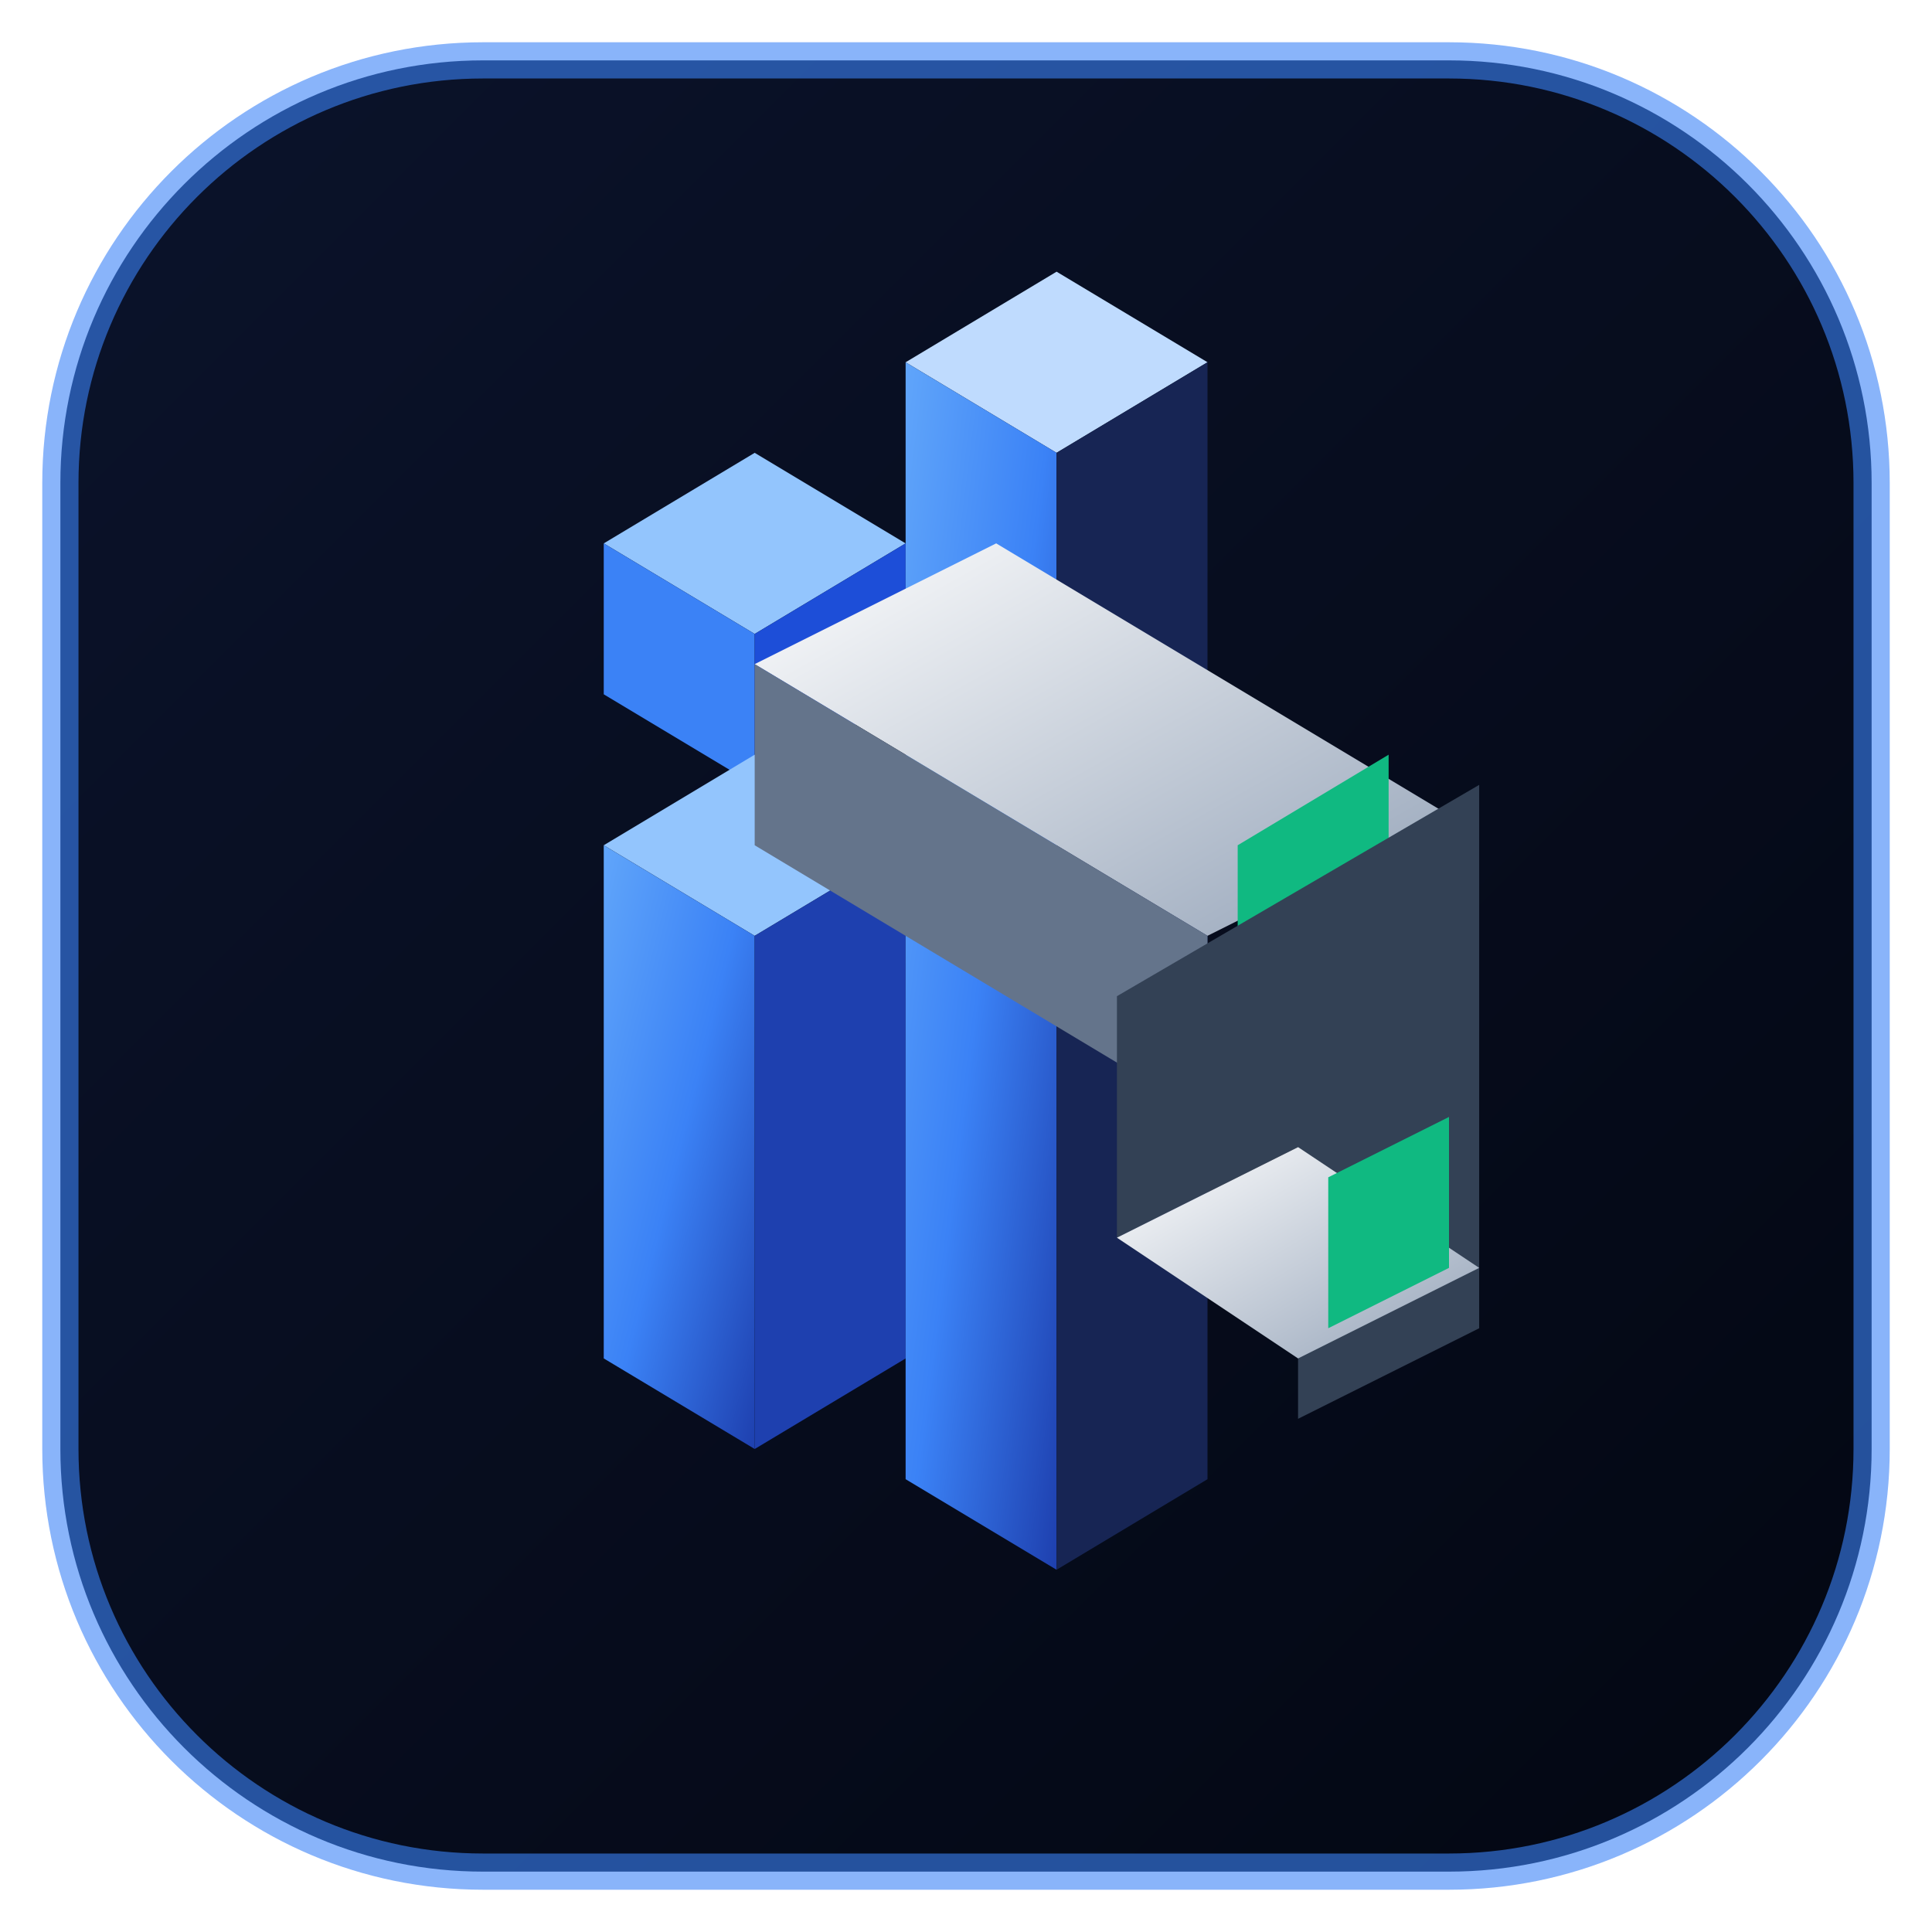
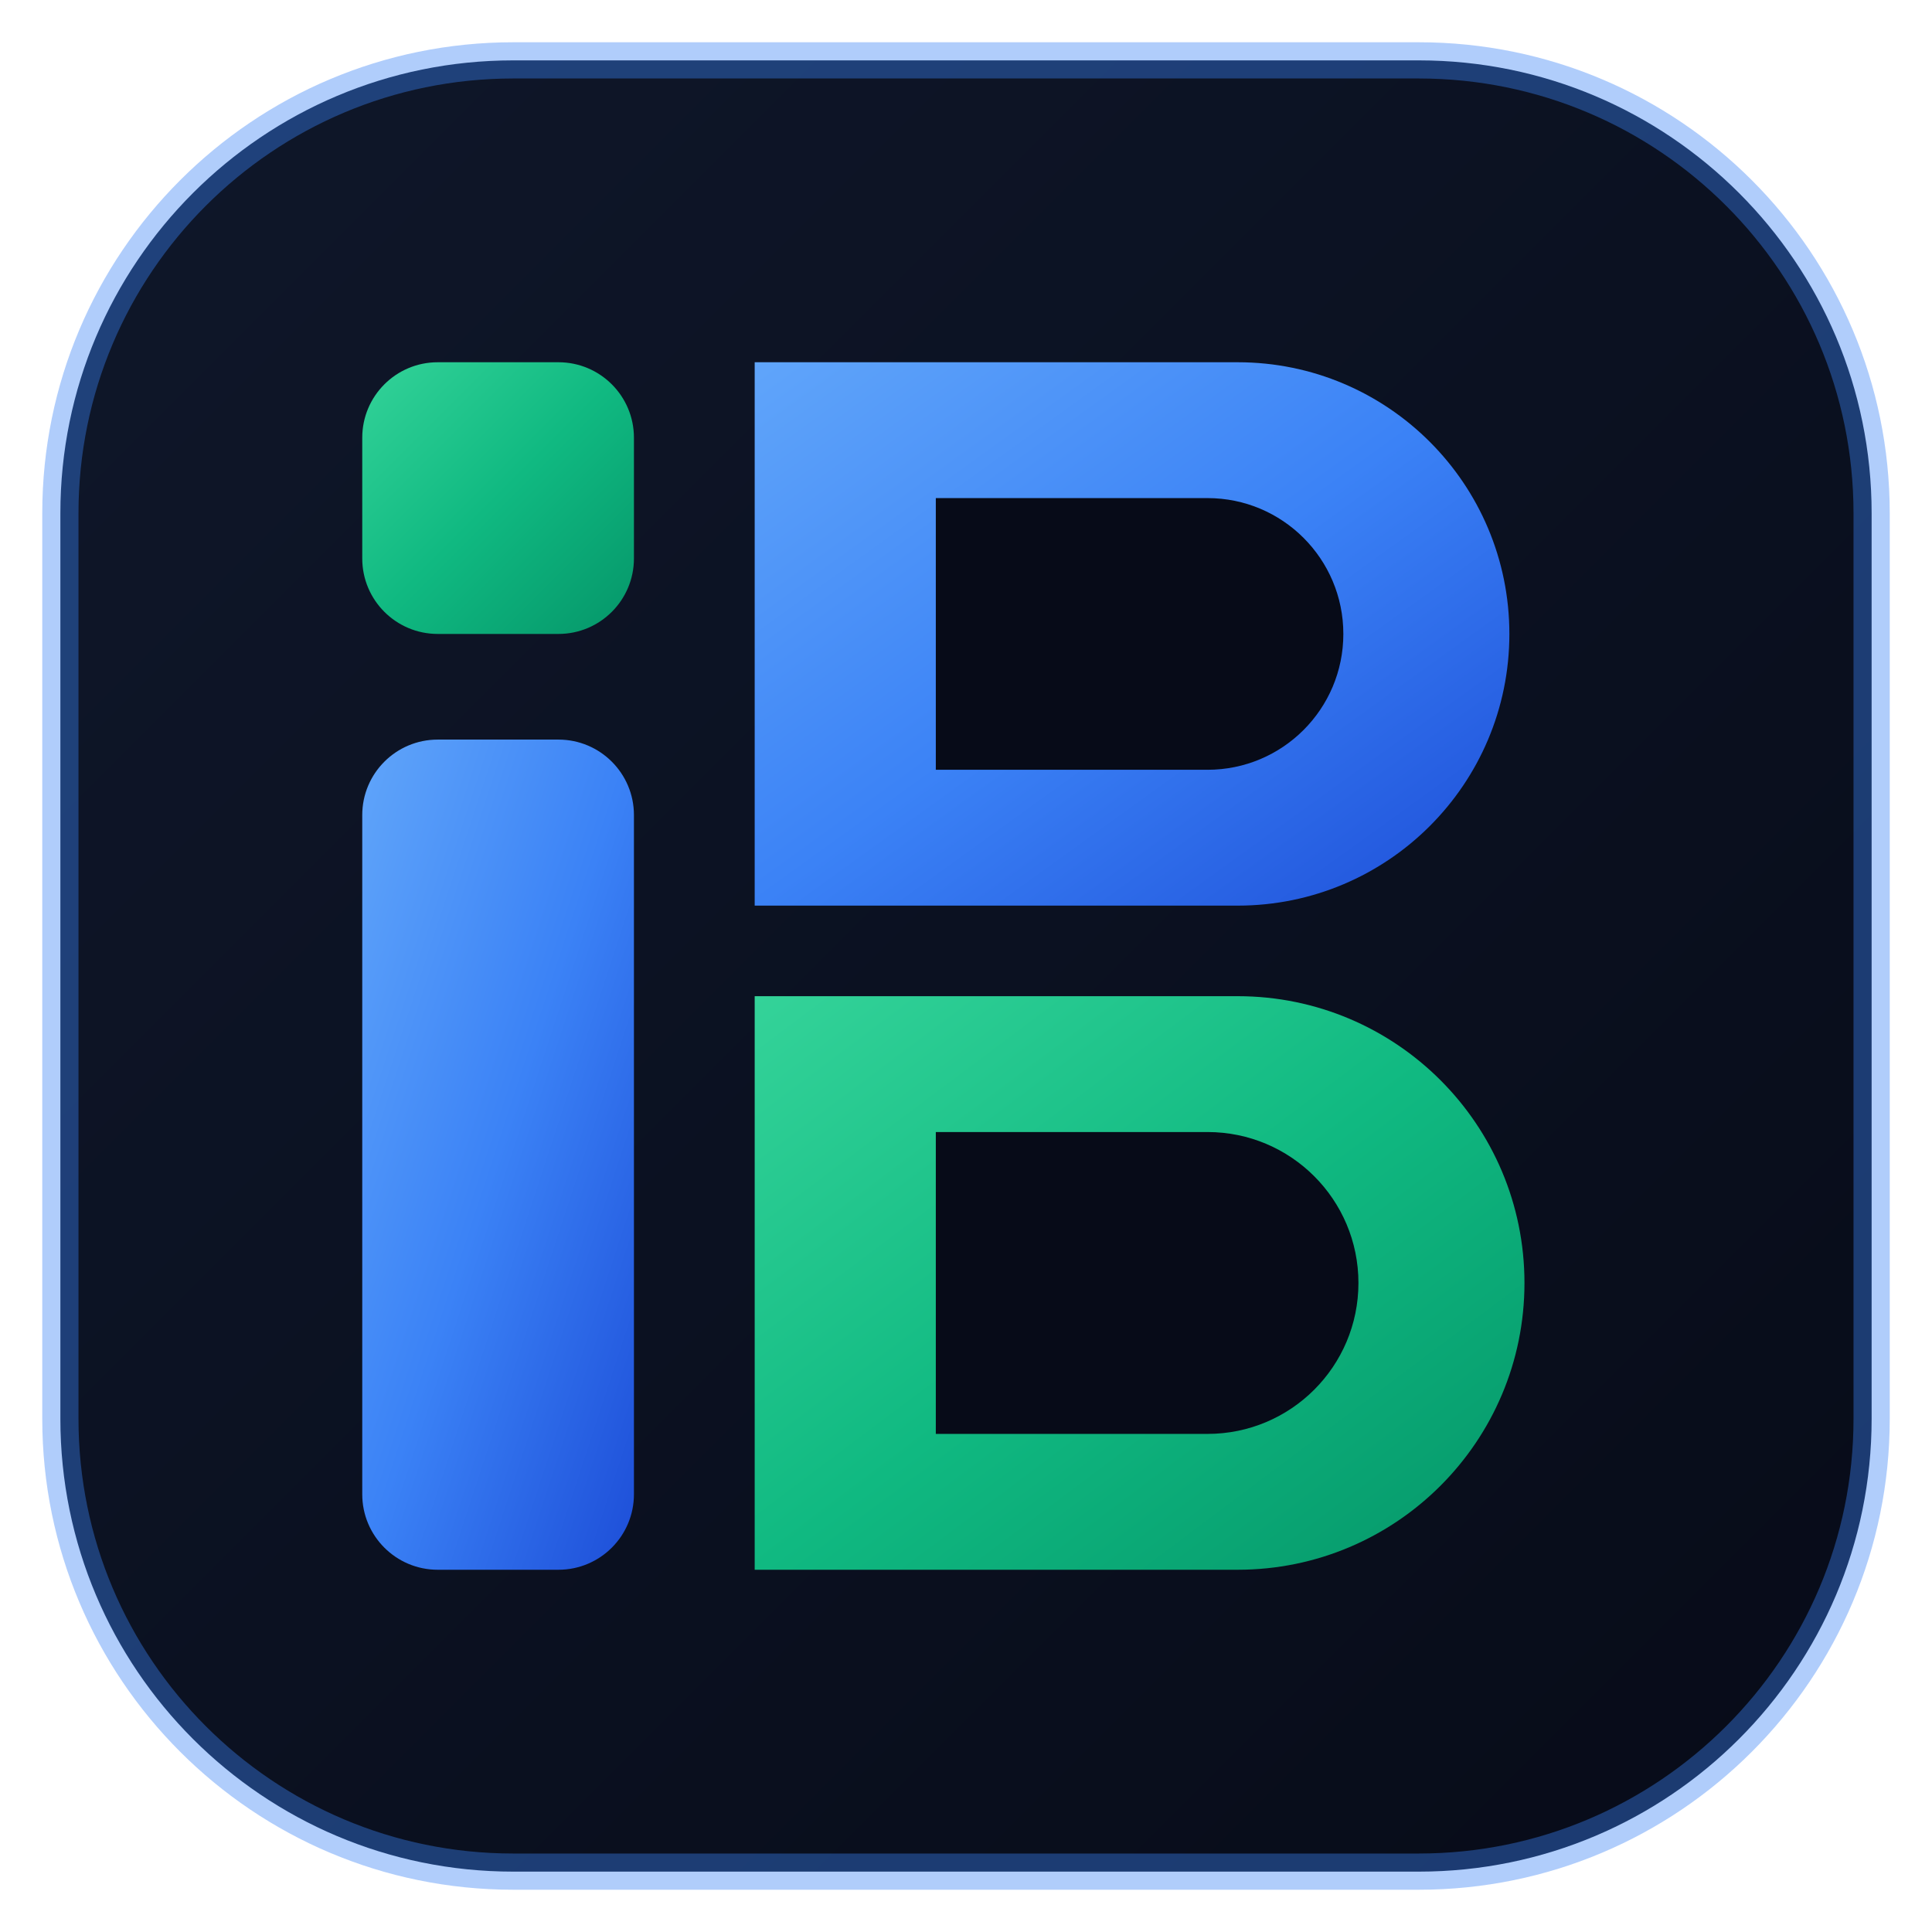
<svg xmlns="http://www.w3.org/2000/svg" viewBox="0 0 64 64" width="64" height="64">
  <defs>
    <linearGradient id="favBg" x1="0%" y1="0%" x2="100%" y2="100%">
-       <stop offset="0%" stop-color="#0B132B" />
-       <stop offset="100%" stop-color="#030712" />
+       <stop offset="0%" stop-color="#0F172A" />
+       <stop offset="100%" stop-color="#070B18" />
    </linearGradient>
    <linearGradient id="favCobalt" x1="0%" y1="0%" x2="100%" y2="100%">
      <stop offset="0%" stop-color="#60A5FA" />
      <stop offset="50%" stop-color="#3B82F6" />
-       <stop offset="100%" stop-color="#1E40AF" />
+       <stop offset="100%" stop-color="#1D4ED8" />
    </linearGradient>
-     <linearGradient id="favTi" x1="0%" y1="0%" x2="100%" y2="100%">
-       <stop offset="0%" stop-color="#FFFFFF" />
-       <stop offset="100%" stop-color="#94A3B8" />
+     <linearGradient id="favEmerald" x1="0%" y1="0%" x2="100%" y2="100%">
+       <stop offset="0%" stop-color="#34D399" />
+       <stop offset="50%" stop-color="#10B981" />
+       <stop offset="100%" stop-color="#059669" />
    </linearGradient>
  </defs>
-   <rect x="2" y="2" width="60" height="60" rx="14" ry="14" fill="url(#favBg)" />
-   <rect x="2" y="2" width="60" height="60" rx="14" ry="14" fill="none" stroke="#3B82F6" stroke-width="1.2" stroke-opacity="0.6" />
-   <polygon points="20,18 25,15 30,18 25,21" fill="#93C5FD" />
-   <polygon points="20,18 25,21 25,26 20,23" fill="#3B82F6" />
-   <polygon points="25,21 30,18 30,23 25,26" fill="#1D4ED8" />
-   <polygon points="20,28 25,25 30,28 25,31" fill="#93C5FD" />
-   <polygon points="20,28 25,31 25,48 20,45" fill="url(#favCobalt)" />
-   <polygon points="25,31 30,28 30,45 25,48" fill="#1E40AF" />
-   <polygon points="30,12 35,9 40,12 35,15" fill="#BFDBFE" />
-   <polygon points="30,12 35,15 35,52 30,49" fill="url(#favCobalt)" />
-   <polygon points="35,15 40,12 40,49 35,52" fill="#172554" />
-   <polygon points="25,22 33,18 48,27 40,31" fill="url(#favTi)" />
-   <polygon points="25,22 40,31 40,37 25,28" fill="#64748B" />
-   <polygon points="41,28 46,25 46,30 41,33" fill="#10B981" />
-   <polygon points="37,33 49,26 49,44 43,47 43,38 37,41" fill="#334155" />
-   <polygon points="37,41 43,38 49,42 43,45" fill="url(#favTi)" />
-   <polygon points="44,39 48,37 48,42 44,44" fill="#10B981" />
+   <rect x="2" y="2" width="60" height="60" rx="15" ry="15" fill="url(#favBg)" />
+   <rect x="2" y="2" width="60" height="60" rx="15" ry="15" fill="none" stroke="#3B82F6" stroke-width="1.2" stroke-opacity="0.4" />
+   <rect x="12" y="12" width="9" height="9" rx="2.5" fill="url(#favEmerald)" />
+   <rect x="12" y="24.5" width="9" height="27.5" rx="2.5" fill="url(#favCobalt)" />
+   <path d="M 25 12 L 41 12 A 9 9 0 0 1 50 21 A 9 9 0 0 1 41 30 L 25 30 Z" fill="url(#favCobalt)" />
+   <path d="M 31 16.5 L 40 16.5 A 4.5 4.5 0 0 1 44.5 21 A 4.5 4.5 0 0 1 40 25.5 L 31 25.5 Z" fill="#070B18" />
+   <path d="M 25 33 L 41 33 A 9.5 9.5 0 0 1 50.5 42.5 A 9.5 9.5 0 0 1 41 52 L 25 52 Z" fill="url(#favEmerald)" />
+   <path d="M 31 37.5 L 40 37.5 A 5 5 0 0 1 45 42.5 A 5 5 0 0 1 40 47.5 L 31 47.5 Z" fill="#070B18" />
</svg>
